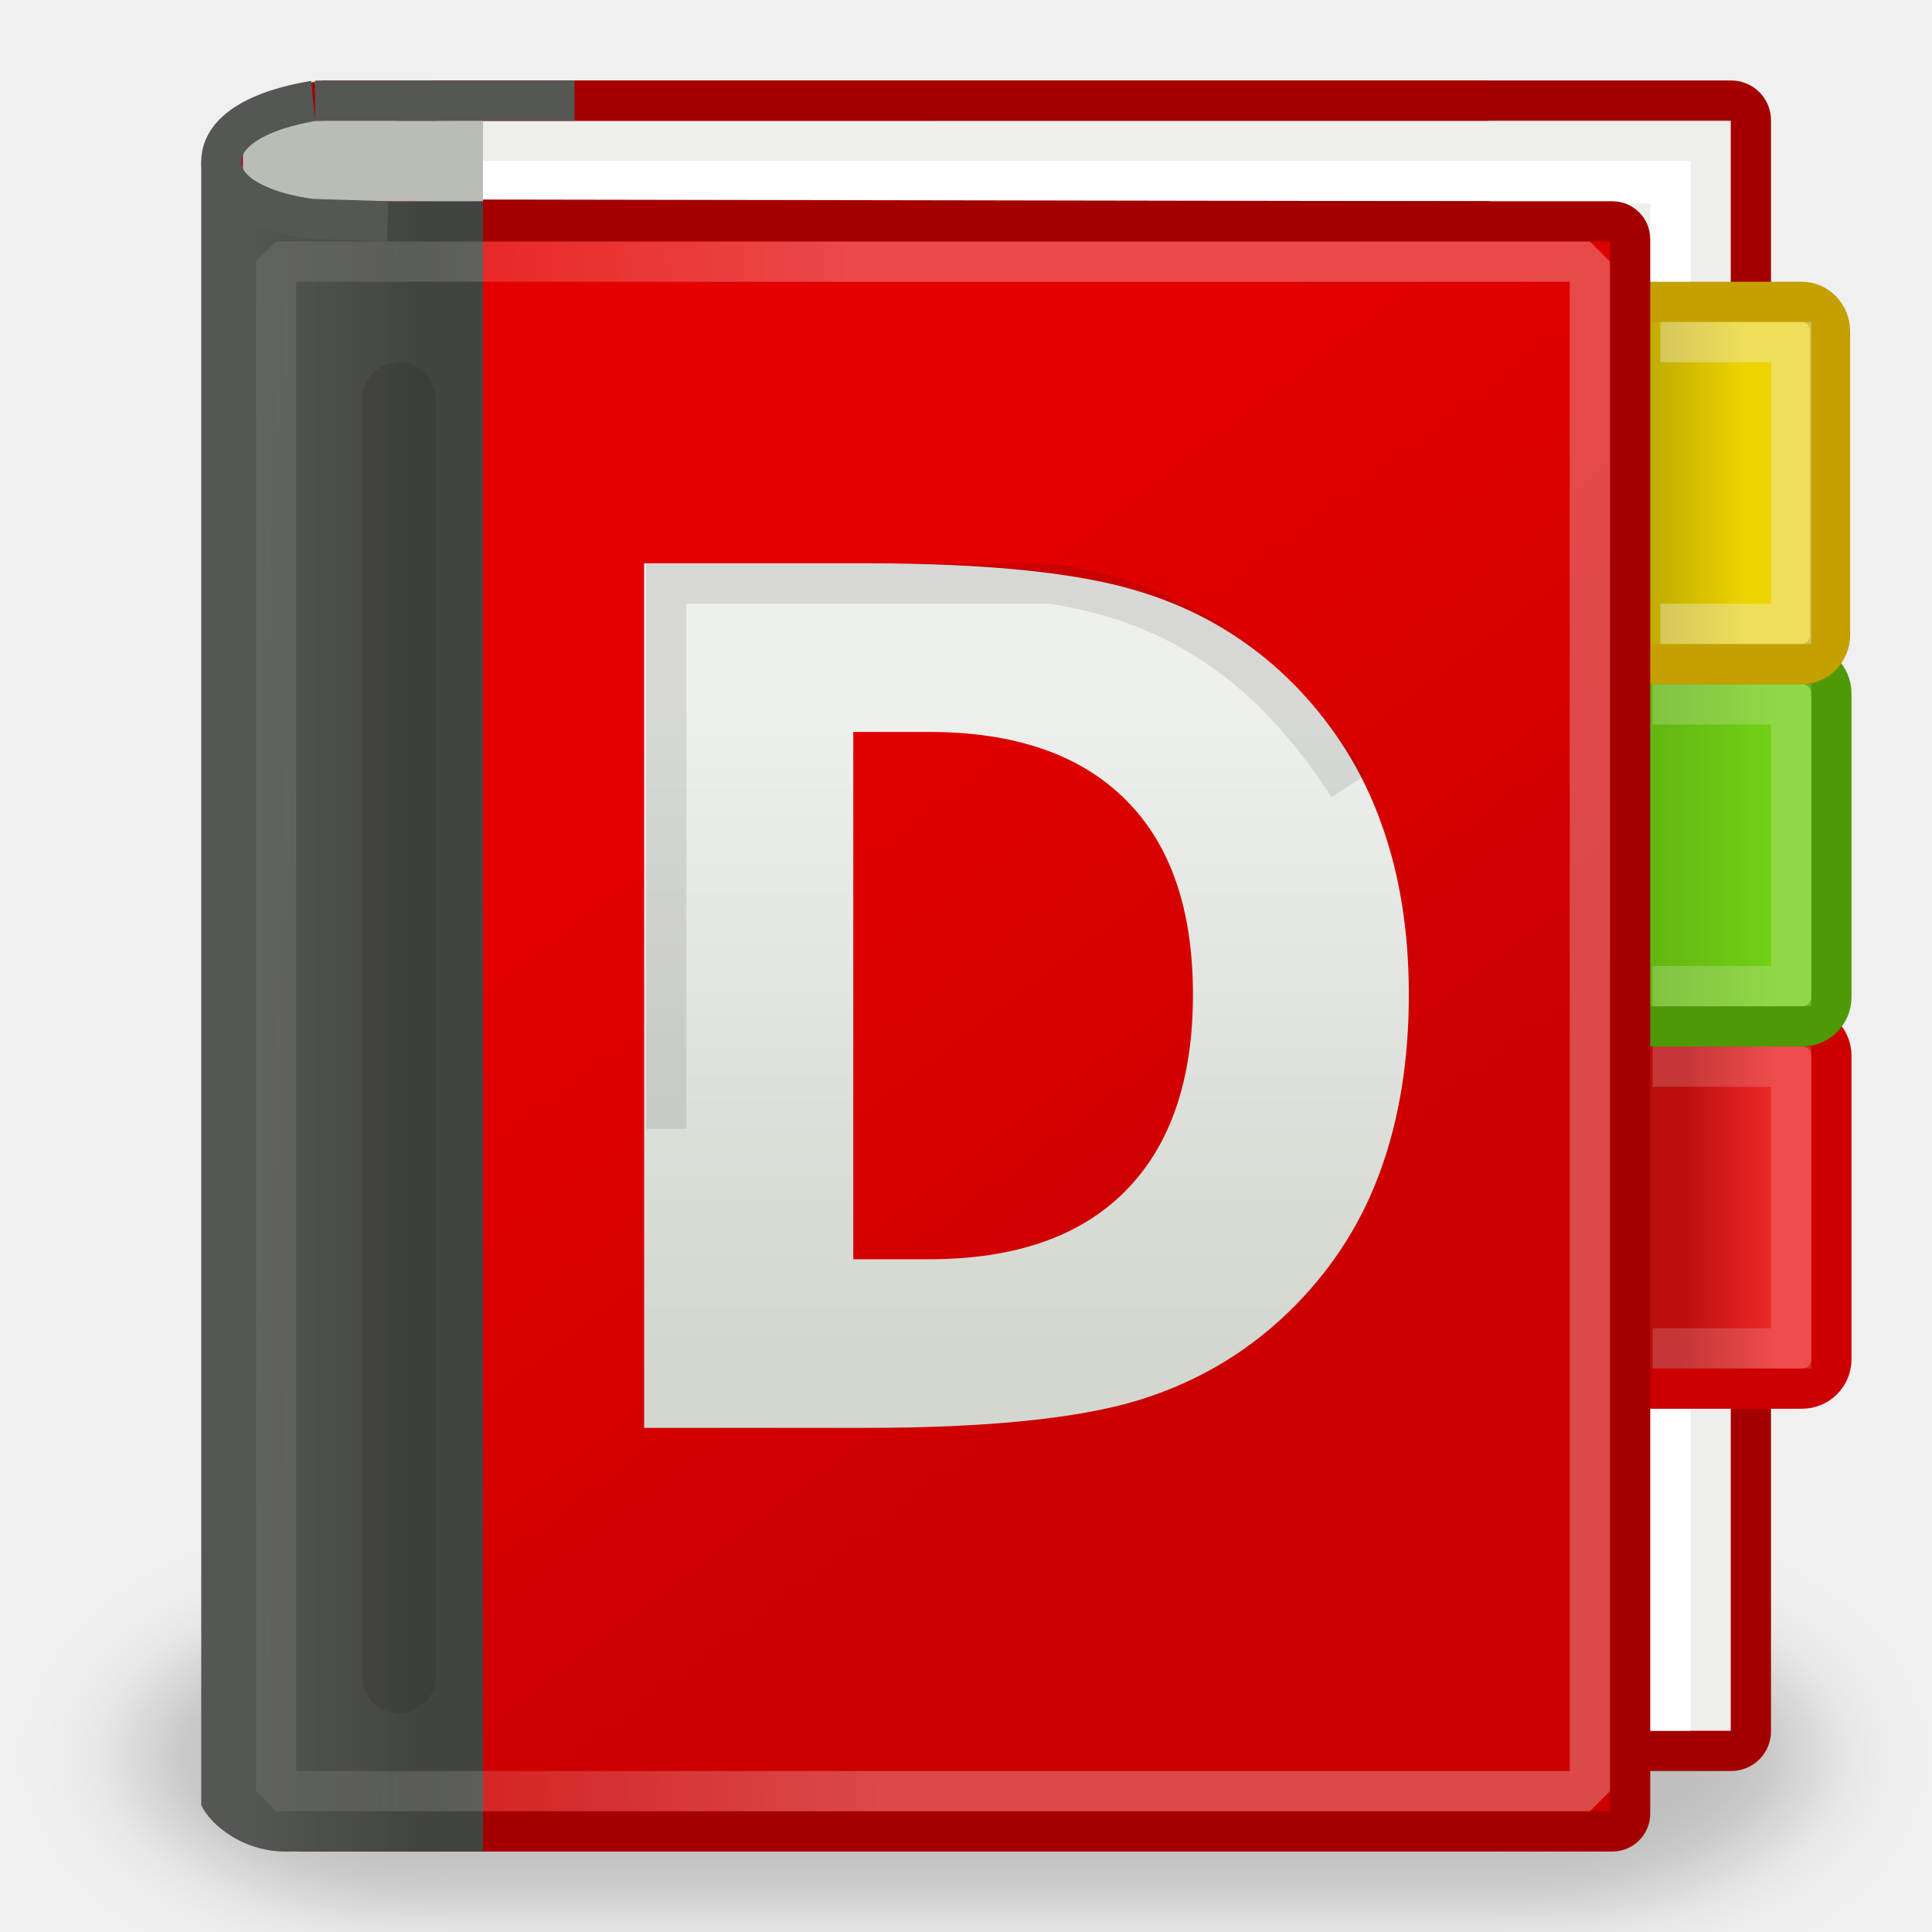
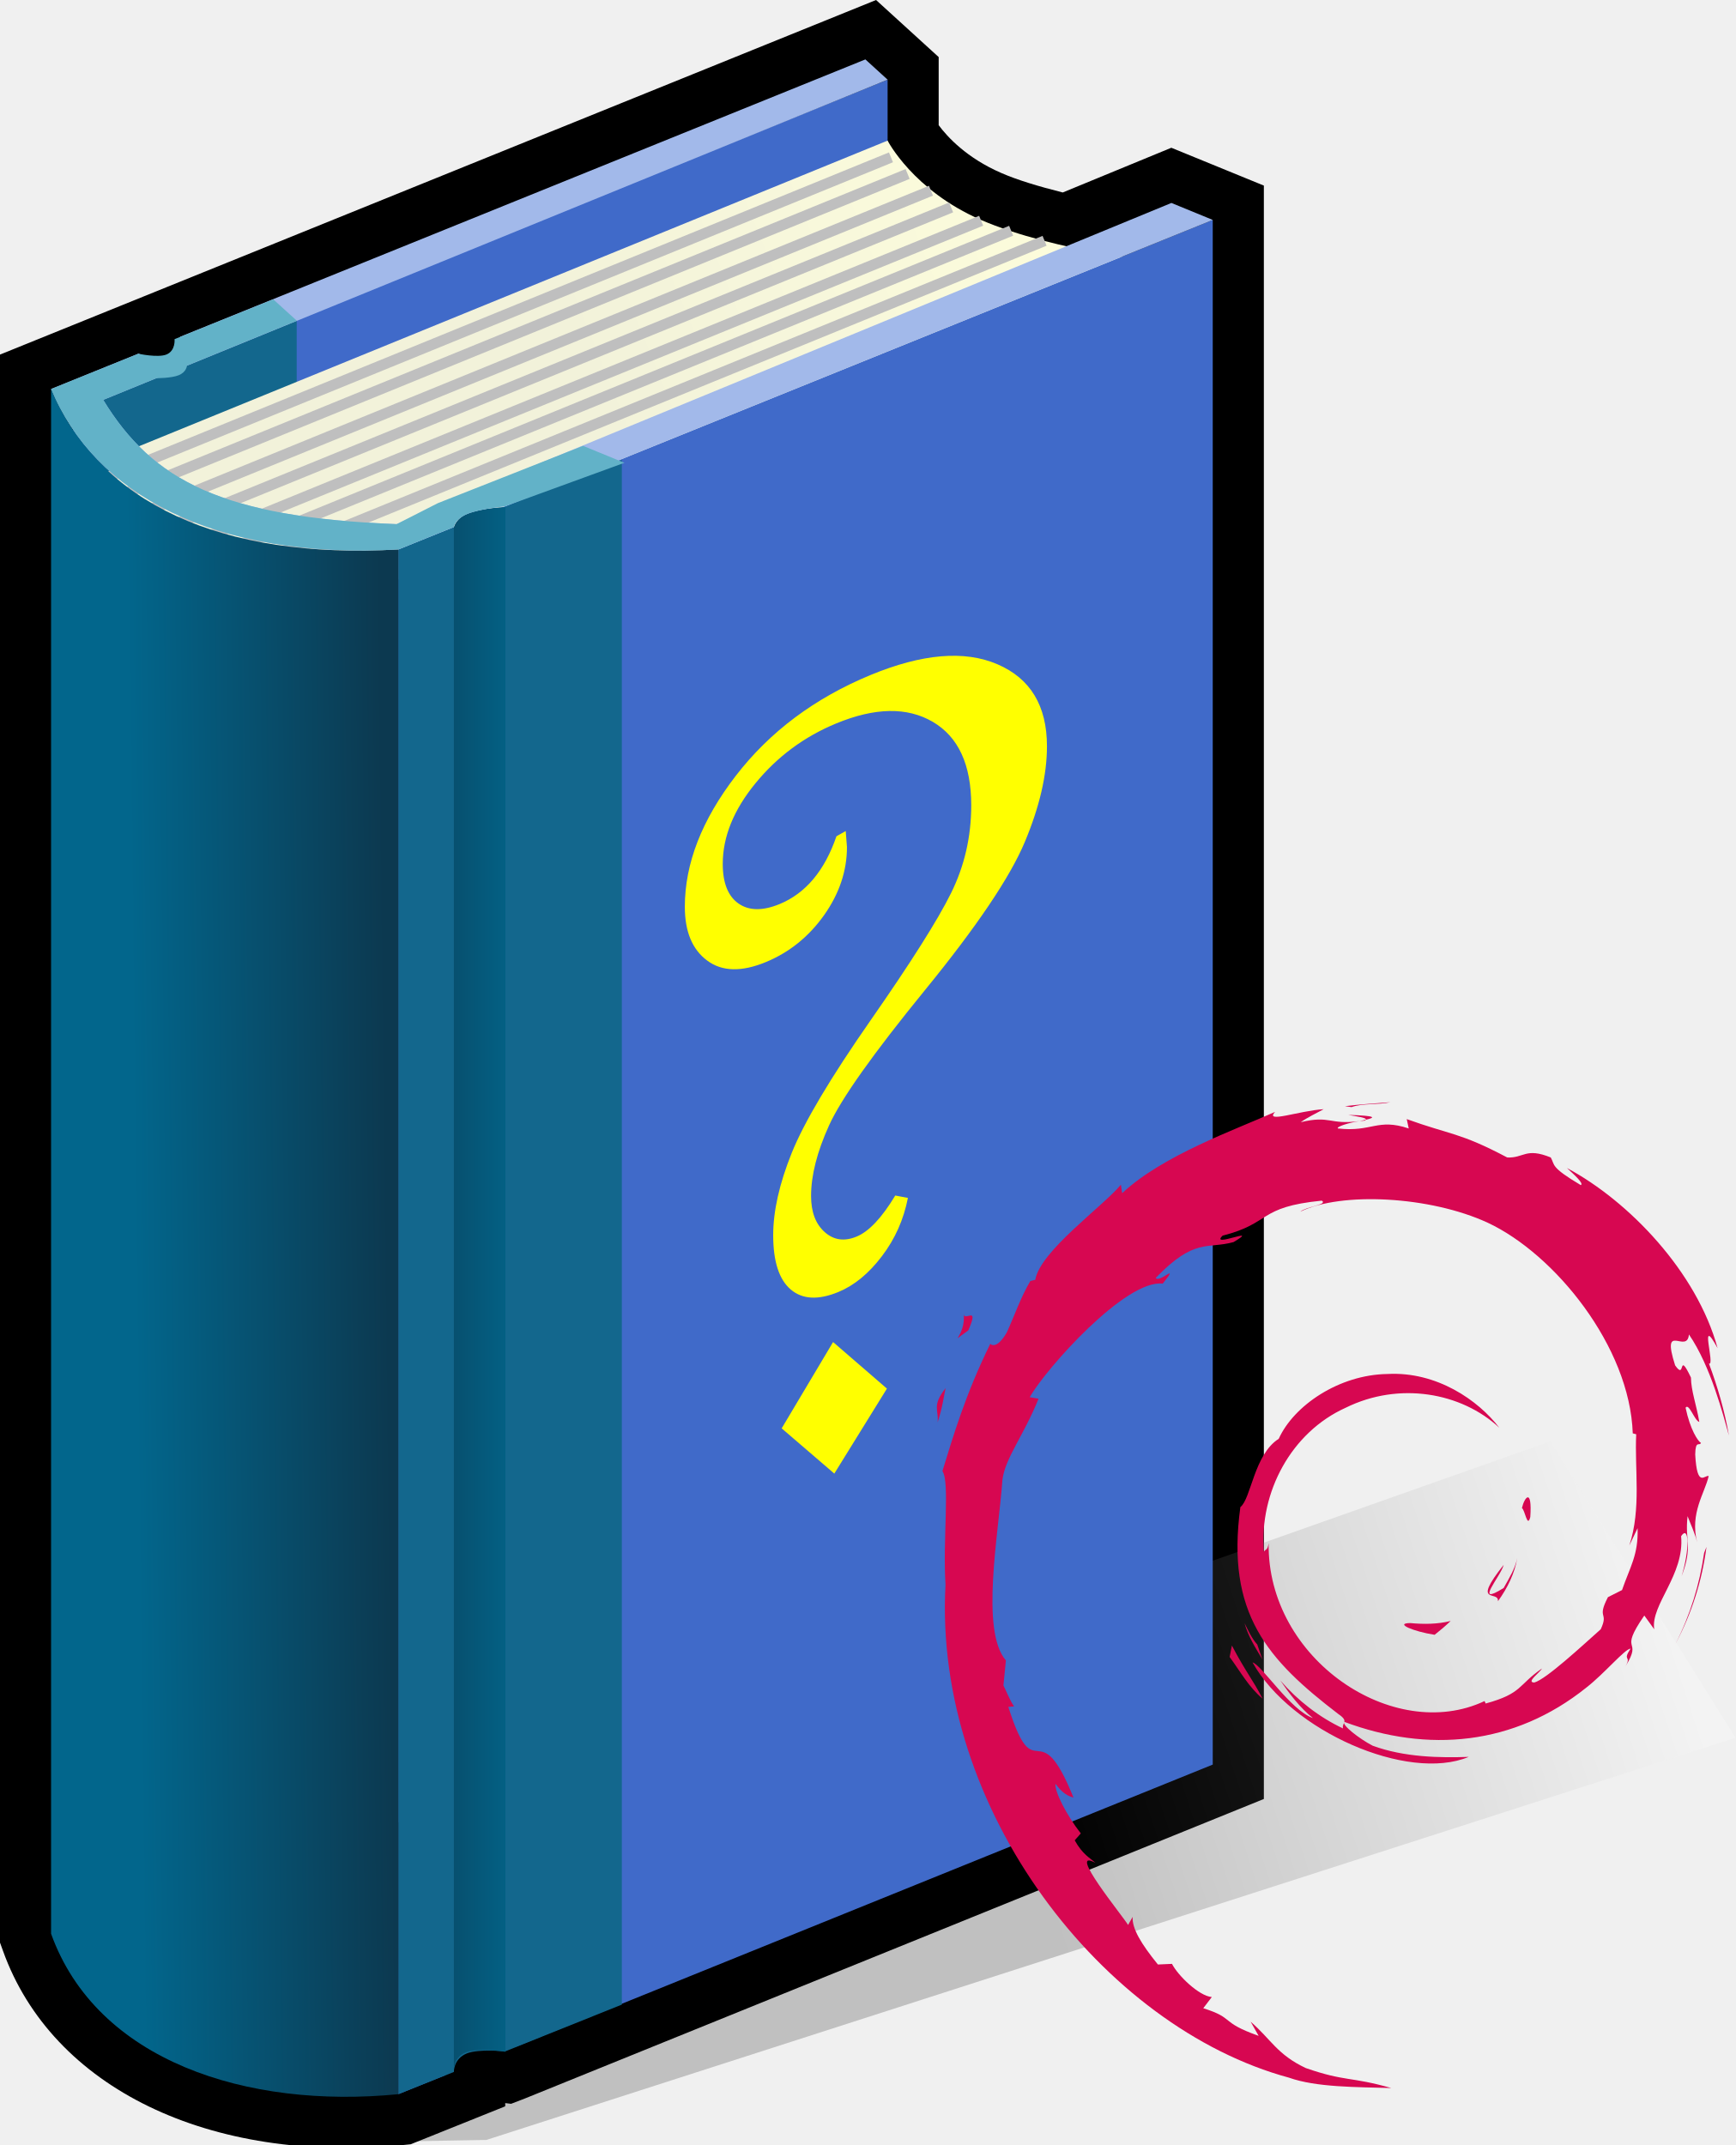
- <svg xmlns="http://www.w3.org/2000/svg" xmlns:xlink="http://www.w3.org/1999/xlink" width="48" height="48" id="svg4908" version="1.0">
-   <defs id="defs4910">
-     <linearGradient id="linearGradient3476">
-       <stop style="stop-color:#555753;stop-opacity:1;" offset="0" id="stop3478" />
-       <stop style="stop-color:#424441;stop-opacity:1" offset="1" id="stop3480" />
-     </linearGradient>
-     <linearGradient id="linearGradient3442">
-       <stop style="stop-color:#eef0ed;stop-opacity:1" offset="0" id="stop3444" />
-       <stop style="stop-color:#d3d7cf;stop-opacity:1" offset="1" id="stop3446" />
-     </linearGradient>
-     <linearGradient id="linearGradient3428">
-       <stop style="stop-color:#bc0e0e;stop-opacity:1" offset="0" id="stop3430" />
-       <stop style="stop-color:#ef2929;stop-opacity:1" offset="1" id="stop3432" />
-     </linearGradient>
-     <linearGradient id="linearGradient2451">
-       <stop style="stop-color:#73d216;stop-opacity:1;" offset="0" id="stop2453" />
-       <stop style="stop-color:#64b712;stop-opacity:1" offset="1" id="stop2455" />
-     </linearGradient>
-     <linearGradient id="linearGradient4413">
-       <stop style="stop-color:#edd400;stop-opacity:1;" offset="0" id="stop4415" />
-       <stop style="stop-color:#aa9800;stop-opacity:1" offset="1" id="stop4417" />
-     </linearGradient>
-     <linearGradient id="linearGradient5345">
-       <stop style="stop-color:#c78c2b;stop-opacity:1;" offset="0" id="stop5347" />
-       <stop id="stop7129" offset="0" style="stop-color:#d9a752;stop-opacity:1;" />
-       <stop style="stop-color:#e5c184;stop-opacity:1" offset="1" id="stop5349" />
-     </linearGradient>
-     <linearGradient id="linearGradient5048">
-       <stop style="stop-color:black;stop-opacity:0;" offset="0" id="stop5050" />
-       <stop id="stop5056" offset="0.5" style="stop-color:black;stop-opacity:1;" />
-       <stop style="stop-color:black;stop-opacity:0;" offset="1" id="stop5052" />
-     </linearGradient>
-     <linearGradient id="linearGradient6232">
-       <stop style="stop-color:#e40000;stop-opacity:1" offset="0" id="stop6234" />
-       <stop style="stop-color:#cc0000;stop-opacity:1" offset="1" id="stop6236" />
-     </linearGradient>
-     <linearGradient id="linearGradient6212">
-       <stop style="stop-color:#ffffff;stop-opacity:1;" offset="0" id="stop6214" />
-       <stop style="stop-color:#ffffff;stop-opacity:0;" offset="1" id="stop6216" />
-     </linearGradient>
-     <linearGradient xlink:href="#linearGradient6232" id="linearGradient2429" gradientUnits="userSpaceOnUse" gradientTransform="matrix(1.675764,0,0,1.923077,1.201427,-0.3076923)" x1="8.645" y1="10.234" x2="14.509" y2="19.085" />
-     <linearGradient xlink:href="#linearGradient6212" id="linearGradient2431" gradientUnits="userSpaceOnUse" gradientTransform="matrix(2,0,0,2.090909,-0.5000011,-1.818183)" x1="10.875" y1="7.781" x2="0.719" y2="8" />
-     <linearGradient xlink:href="#linearGradient4413" id="linearGradient2446" gradientUnits="userSpaceOnUse" gradientTransform="matrix(1.50083,0,0,1.508494,2.726345,-0.796719)" x1="27.088" y1="8.842" x2="24.757" y2="8.842" />
-     <linearGradient xlink:href="#linearGradient2451" id="linearGradient2457" x1="44.188" y1="21.562" x2="41.188" y2="21.562" gradientUnits="userSpaceOnUse" />
-     <linearGradient xlink:href="#linearGradient3428" id="linearGradient3434" x1="41.812" y1="30.188" x2="44.133" y2="30.188" gradientUnits="userSpaceOnUse" />
-     <linearGradient xlink:href="#linearGradient3442" id="linearGradient3448" x1="20.328" y1="16.803" x2="20.328" y2="32.43" gradientUnits="userSpaceOnUse" />
-     <linearGradient xlink:href="#linearGradient3476" id="linearGradient3482" x1="43.929" y1="34.653" x2="48.18" y2="34.653" gradientUnits="userSpaceOnUse" gradientTransform="translate(-37.75814,-4.077476)" />
-     <filter x="-0.073" width="1.146" y="-0.309" height="1.619" id="filter4291">
-       <feGaussianBlur stdDeviation="61.661" id="feGaussianBlur4293" />
-     </filter>
+ <svg xmlns="http://www.w3.org/2000/svg" width="40.775" height="50.404" viewBox="0 0 40.775 50.404" overflow="visible" enable-background="new 0 0 40.775 50.404" xml:space="preserve" id="svg2" version="1.1">
+   <defs id="defs70">
+     <defs id="defs829" />
  </defs>
-   <g id="layer1">
-     <g style="opacity:0.515;fill:#000000;fill-opacity:1;display:inline;filter:url(#filter4291)" id="g2393" transform="matrix(2.0581951e-2,0,0,1.6101344e-2,42.52729,42.25456)">
-       <rect y="-150.697" x="-1559.252" height="478.357" width="1339.633" id="rect2395" style="opacity:0.392;color:#000000;fill:#000000;fill-opacity:1;fill-rule:nonzero;stroke:none;stroke-width:1;stroke-linecap:round;stroke-linejoin:miter;marker:none;marker-start:none;marker-mid:none;marker-end:none;stroke-miterlimit:4;stroke-dasharray:none;stroke-dashoffset:0;stroke-opacity:1;visibility:visible;display:inline;overflow:visible" />
-       <path id="path2397" d="M -219.619,-150.68 C -219.619,-150.68 -219.619,327.65 -219.619,327.65 C -76.745,328.551 125.781,220.481 125.781,88.454 C 125.781,-43.572 -33.655,-150.68 -219.619,-150.68 z " style="opacity:0.402;color:#000000;fill:#000000;fill-opacity:1;fill-rule:nonzero;stroke:none;stroke-width:1;stroke-linecap:round;stroke-linejoin:miter;marker:none;marker-start:none;marker-mid:none;marker-end:none;stroke-miterlimit:4;stroke-dasharray:none;stroke-dashoffset:0;stroke-opacity:1;visibility:visible;display:inline;overflow:visible" />
-       <path style="opacity:0.402;color:#000000;fill:#000000;fill-opacity:1;fill-rule:nonzero;stroke:none;stroke-width:1;stroke-linecap:round;stroke-linejoin:miter;marker:none;marker-start:none;marker-mid:none;marker-end:none;stroke-miterlimit:4;stroke-dasharray:none;stroke-dashoffset:0;stroke-opacity:1;visibility:visible;display:inline;overflow:visible" d="M -1559.252,-150.68 C -1559.252,-150.68 -1559.252,327.65 -1559.252,327.65 C -1702.127,328.551 -1904.652,220.481 -1904.652,88.454 C -1904.652,-43.572 -1745.216,-150.68 -1559.252,-150.68 z " id="path2399" />
+   <g id="Layer_1" stroke="#000000">
+     <g id="Layer_1_2_">
+       <path stroke="none" d="M19.882,0.284L0,8.332v37.316l0.071,0.196c1.155,3.219,4.848,5.009,9.407,4.56l0.171-0.017l2.221-0.892     c0,0,0-0.063,0-0.076c0.068,0.009,0.138,0.017,0.138,0.017l0.317-0.122l17.369-7.041V4.361L27.52,3.472     c0,0-2.015,0.831-2.551,1.051C24.401,4.38,23.9,4.229,23.523,4.064c-0.817-0.355-1.266-0.85-1.469-1.122c0-0.404,0-1.601,0-1.601     L20.583,0L19.882,0.284z" id="path8" />
+       <path fill="#406AC9" stroke="none" d="M1.721,45.915l19.133-7.745V1.872L1.721,9.616V45.915z" id="path10" />
+       <path fill="#13678D" stroke="none" d="M1.721,45.915l5.25-2.104V7.512l-5.25,2.104V45.915z" id="path12" />
+       <linearGradient id="XMLID_1_" gradientUnits="userSpaceOnUse" x1="-206.607" y1="369.654" x2="-221.779" y2="364.68" gradientTransform="matrix(1 0 0 -1 245.5313 406.8994)">
+         <stop offset="0" style="stop-color:#FFFFFF" id="stop15" />
+         <stop offset="1" style="stop-color:#000000" id="stop17" />
+       </linearGradient>
+       <path opacity="0.2" fill="url(#XMLID_1_)" stroke="none" d="M8.863,50.33l2.564-0.045     l29.348-9.451l-4.353-6.964l-10.197,3.606L8.863,50.33z" id="path19" />
+       <linearGradient id="XMLID_2_" gradientUnits="userSpaceOnUse" x1="-218.064" y1="403.439" x2="-231.804" y2="397.88" gradientTransform="matrix(1 0 0 -1 245.5313 406.8994)">
+         <stop offset="0" style="stop-color:#FFFFDC" id="stop22" />
+         <stop offset="1" style="stop-color:#F2F2DA" id="stop24" />
+       </linearGradient>
+       <path fill="url(#XMLID_2_)" stroke="none" d="M23.044,5.166c1.733,0.753,4.478,1.036,4.478,1.036L9.093,13.727     c-4.075-0.158-5.508-0.993-6.668-2.898l18.429-7.525C20.854,3.304,21.45,4.472,23.044,5.166z" id="path26" />
+       <path fill="none" stroke="#BFBFBF" stroke-width="0.25" d="M2.504,11.221l18.429-7.524" id="path28" />
+       <path fill="#406AC9" stroke="none" d="M9.36,49.209l1.103-0.446l0.431-0.778l1.221,0.11l16.378-6.63V5.167L9.36,12.911V49.209z" id="path30" />
+       <path fill="#13678D" stroke="none" d="M9.36,49.209l1.304-0.522c0,0-0.014-0.307,0.307-0.436     c0.279-0.111,0.899-0.047,0.899-0.047l2.74-1.099V10.807l-5.25,2.104L9.36,49.209z" id="path32" />
+       <linearGradient id="XMLID_3_" gradientUnits="userSpaceOnUse" x1="-236.684" y1="376.598" x2="-233.166" y2="376.598" gradientTransform="matrix(1 0 0 -1 245.5313 406.8994)">
+         <stop offset="0" style="stop-color:#0C3950" id="stop35" />
+         <stop offset="1" style="stop-color:#02668C" id="stop37" />
+       </linearGradient>
+       <path fill="url(#XMLID_3_)" stroke="none" d="M10.664,48.689c0,0-0.036-0.338,0.28-0.462c0.289-0.112,0.93-0.014,0.93-0.014     V11.915c0,0-0.561,0.021-0.879,0.146c-0.285,0.111-0.331,0.329-0.331,0.329V48.689z" id="path39" />
+       <path fill="#A2B9EA" stroke="none" d="M27.522,4.769l-17.133,7.062L9.32,12.317c-4.076-0.158-5.734-1.015-6.895-2.92     l18.429-7.525l-0.522-0.476L4.234,7.913L4.039,8.59L3.251,8.31L1.2,9.141c1.014,2.458,3.819,4.011,8.161,3.771l1.3-0.526     c0,0,0.025-0.19,0.32-0.31c0.308-0.125,0.886-0.178,0.886-0.178l16.627-6.73" id="path41" />
+       <g id="g43">
+         <path fill="#FFFF00" stroke="none" d="M19.87,19.528l0.029,0.375c0,0.564-0.181,1.099-0.539,1.604      c-0.359,0.505-0.815,0.872-1.366,1.1c-0.571,0.236-1.031,0.225-1.38-0.036c-0.35-0.26-0.524-0.681-0.524-1.263      c0-1.016,0.399-2.042,1.198-3.079c0.799-1.036,1.854-1.825,3.167-2.368c1.213-0.501,2.207-0.585,2.981-0.251      c0.774,0.333,1.162,0.975,1.162,1.926c0,0.675-0.175,1.425-0.521,2.251c-0.347,0.827-1.129,1.988-2.347,3.481      c-1.218,1.494-1.969,2.554-2.251,3.176c-0.282,0.621-0.423,1.175-0.423,1.66c0,0.376,0.107,0.658,0.32,0.848      c0.213,0.19,0.463,0.225,0.751,0.105c0.288-0.119,0.59-0.439,0.907-0.964l0.297,0.056c-0.099,0.508-0.302,0.964-0.611,1.37      c-0.309,0.407-0.65,0.687-1.023,0.841c-0.472,0.194-0.844,0.175-1.119-0.059c-0.275-0.234-0.412-0.66-0.412-1.277      c0-0.566,0.145-1.21,0.436-1.933c0.291-0.722,0.908-1.76,1.853-3.116c0.944-1.355,1.575-2.352,1.89-2.989      c0.315-0.637,0.474-1.325,0.474-2.061c0-0.956-0.301-1.608-0.902-1.962c-0.602-0.353-1.36-0.341-2.276,0.039      c-0.749,0.31-1.379,0.778-1.891,1.403c-0.513,0.626-0.769,1.258-0.769,1.895c0,0.449,0.124,0.759,0.371,0.932      c0.247,0.172,0.569,0.175,0.965,0.012c0.612-0.253,1.058-0.784,1.335-1.593L19.87,19.528z M20.838,32.63l-1.236,1.997      l-1.237-1.063l1.208-2.028L20.838,32.63z" id="path45" />
+       </g>
+       <path fill="none" stroke="#BFBFBF" stroke-width="0.25" d="M2.896,11.613l18.428-7.525" id="path47" />
+       <path fill="none" stroke="#BFBFBF" stroke-width="0.25" d="M3.445,12.006l18.428-7.525" id="path49" />
+       <path fill="none" stroke="#BFBFBF" stroke-width="0.25" d="M3.917,12.398l18.429-7.524" id="path51" />
+       <path fill="none" stroke="#BFBFBF" stroke-width="0.25" d="M4.623,12.712l18.429-7.525" id="path53" />
+       <path fill="none" stroke="#BFBFBF" stroke-width="0.25" d="M5.329,12.947l18.428-7.525" id="path55" />
+       <path fill="none" stroke="#BFBFBF" stroke-width="0.25" d="M6.114,13.183l18.428-7.525" id="path57" />
+       <linearGradient id="XMLID_4_" gradientUnits="userSpaceOnUse" x1="-234.76" y1="378.481" x2="-240.478" y2="378.753" gradientTransform="matrix(1.0384 -0.0244 -0.0604 -0.9616 275.7509 387.4734)">
+         <stop offset="0" style="stop-color:#0C3950" id="stop60" />
+         <stop offset="1" style="stop-color:#02668C" id="stop62" />
+       </linearGradient>
+       <path fill="url(#XMLID_4_)" stroke="none" d="M1.2,45.439c1.073,2.988,4.594,4.122,8.161,3.771V12.911     c-4.163,0.24-7.028-1.073-8.161-3.771V45.439z" id="path64" />
+       <path fill="#62B2C8" stroke="none" d="M13.699,10.477l-3.411,1.346L9.32,12.316c-4.076-0.158-5.734-1.015-6.895-2.92l1.246-0.509     c0,0,0.352,0.002,0.528-0.07c0.185-0.075,0.194-0.226,0.194-0.226l2.58-1.055L6.42,7.034L4.101,7.97c0,0,0.03,0.271-0.192,0.361     C3.708,8.411,3.252,8.312,3.252,8.312L1.2,9.141c1.014,2.458,3.819,4.011,8.161,3.771l1.3-0.526c0,0,0.025-0.19,0.32-0.31     c0.308-0.125,0.886-0.178,0.886-0.178l2.804-1.023L13.699,10.477z" id="path66" />
    </g>
-     <rect style="opacity:1;fill:#eeeeec;fill-opacity:1;stroke:#a40000;stroke-width:1;stroke-linecap:round;stroke-linejoin:miter;stroke-miterlimit:0;stroke-dasharray:none;stroke-dashoffset:0;stroke-opacity:1" id="rect2401" width="33.156" height="41" x="10.344" y="2.5" rx="0.486" ry="0.486" />
-     <rect style="opacity:1;fill:#eeeeec;fill-opacity:1;stroke:none;stroke-width:1;stroke-linecap:round;stroke-linejoin:miter;stroke-miterlimit:0;stroke-dasharray:none;stroke-dashoffset:0;stroke-opacity:1" id="rect2411" width="19.776" height="1.588" x="9.24" y="3.294" />
-     <path style="fill:#ffffff;fill-opacity:1;stroke:none;stroke-width:2;stroke-linecap:round;stroke-linejoin:round;stroke-miterlimit:0;stroke-dashoffset:0;stroke-opacity:1" d="M 12,4.969 L 12,4 L 42,4 L 42,43 L 41,43 L 41,5.062 L 12,4.969 z " id="rect4945" />
-     <path style="fill:none;fill-opacity:1;fill-rule:evenodd;stroke:#a40000;stroke-width:1px;stroke-linecap:butt;stroke-linejoin:miter;stroke-opacity:1" d="M 37.025,5.5 L 7.913,5.451 C 7.913,5.451 6.339,5.32 6.375,4.048 C 6.411,2.776 8.038,2.502 7.984,2.502 L 36.969,2.5" id="path2405" />
-     <rect style="fill:url(#linearGradient3434);fill-opacity:1.0;stroke:#cc0000;stroke-width:1;stroke-linecap:round;stroke-linejoin:miter;stroke-miterlimit:4;stroke-dasharray:none;stroke-dashoffset:0;stroke-opacity:1" id="rect4409" width="6.036" height="9" x="39.464" y="25.5" rx="0.73" ry="0.728" />
-     <rect style="fill:url(#linearGradient2457);fill-opacity:1.0;stroke:#4e9a06;stroke-width:1;stroke-linecap:round;stroke-linejoin:miter;stroke-miterlimit:4;stroke-dasharray:none;stroke-dashoffset:0;stroke-opacity:1" id="rect5076" width="6.036" height="9" x="39.464" y="16.5" rx="0.73" ry="0.728" />
-     <rect style="fill:url(#linearGradient2446);fill-opacity:1;stroke:#c4a000;stroke-width:1;stroke-linecap:round;stroke-linejoin:miter;stroke-miterlimit:4;stroke-dasharray:none;stroke-dashoffset:0;stroke-opacity:1" id="rect5074" width="6.003" height="9" x="39.464" y="7.5" rx="0.703" ry="0.733" />
-     <path style="fill:url(#linearGradient2429);fill-opacity:1;stroke:#a40000;stroke-width:1;stroke-linecap:round;stroke-linejoin:miter;stroke-miterlimit:0;stroke-dashoffset:0;stroke-opacity:1" d="M 6.054,5.5 L 40.058,5.5 C 40.303,5.5 40.5,5.697 40.5,5.942 L 40.5,45.058 C 40.5,45.303 40.303,45.5 40.058,45.5 L 7.468,45.5 C 7.223,45.5 5.612,44.419 5.612,44.174 L 5.612,5.942 C 5.612,5.697 5.809,5.5 6.054,5.5 z " id="rect2403" />
-     <path style="fill:url(#linearGradient3482);fill-opacity:1;stroke:none;stroke-width:1;stroke-linecap:round;stroke-linejoin:miter;stroke-miterlimit:0;stroke-dashoffset:0;stroke-opacity:1" d="M 5,4 C 7.889,5.467 10.475,4.859 12,5.01 L 12,46 L 7.248,46 C 6.057,46.059 5.219,45.322 5,44.851 L 5,4 z " id="path3474" />
-     <rect style="opacity:0.287;fill:none;fill-opacity:1;stroke:url(#linearGradient2431);stroke-width:1;stroke-linecap:round;stroke-linejoin:miter;stroke-miterlimit:0;stroke-dasharray:none;stroke-dashoffset:0;stroke-opacity:1" id="rect2409" width="32.642" height="38" x="6.858" y="6.5" />
-     <rect style="opacity:1;fill:#babdb6;fill-opacity:1;stroke:none;stroke-width:1;stroke-linecap:round;stroke-linejoin:round;stroke-miterlimit:0;stroke-dasharray:none;stroke-dashoffset:0;stroke-opacity:1" id="rect2413" width="5.965" height="2" x="6.035" y="3" rx="0" ry="0" />
-     <path style="opacity:0.183;fill:none;fill-rule:evenodd;stroke:#eeeeec;stroke-width:1px;stroke-linecap:butt;stroke-linejoin:miter;stroke-opacity:1" d="M 41.061,26.5 L 44.5,26.5 L 44.5,33.5 L 41.061,33.5" id="path4411" />
-     <path style="opacity:0.381;fill:none;fill-rule:evenodd;stroke:#eeeeec;stroke-width:1px;stroke-linecap:butt;stroke-linejoin:miter;stroke-opacity:1" d="M 41.249,8.5 L 44.5,8.5 L 44.5,15.5 L 41.249,15.5" id="path3436" />
-     <path style="opacity:0.228;fill:none;fill-rule:evenodd;stroke:#eeeeec;stroke-width:1px;stroke-linecap:butt;stroke-linejoin:miter;stroke-opacity:1" d="M 41.061,17.5 L 44.5,17.5 L 44.5,24.5 L 41.061,24.5" id="path4407" />
-     <path style="fill:none;fill-opacity:1;fill-rule:evenodd;stroke:#555753;stroke-width:1px;stroke-linecap:butt;stroke-linejoin:miter;stroke-opacity:1" d="M 9.629,5.5 L 7.753,5.441 C 7.753,5.441 5.464,5.216 5.5,3.993 C 5.537,2.77 7.879,2.502 7.825,2.502 L 14.275,2.5" id="path2416" />
-     <rect style="opacity:0.092;fill:#000000;fill-opacity:1;stroke:none;stroke-width:2;stroke-linecap:round;stroke-linejoin:round;stroke-miterlimit:0;stroke-dasharray:none;stroke-dashoffset:0;stroke-opacity:1" id="rect2418" width="1.828" height="33.566" x="9" y="9" rx="0.914" ry="0.914" />
-     <text xml:space="preserve" style="font-size:28.562px;font-style:normal;font-weight:normal;fill:url(#linearGradient3448);fill-opacity:1.0;stroke:none;stroke-width:1px;stroke-linecap:butt;stroke-linejoin:miter;stroke-opacity:1;font-family:Bitstream Vera Sans" x="13.879" y="34.397" id="text3436" transform="scale(0.9696479,1.031302)">
-       <tspan id="tspan3438" x="13.879" y="34.397" style="font-weight:bold;fill:url(#linearGradient3448);fill-opacity:1.0">D</tspan>
-     </text>
-     <path style="opacity:0.099;fill:none;fill-rule:evenodd;stroke:#000000;stroke-width:1px;stroke-linecap:butt;stroke-linejoin:miter;stroke-opacity:1" d="M 16.552,28.042 L 16.552,14.5 L 26.105,14.5 C 30.018,15.067 32.121,17.411 33.5,19.532" id="path3440" />
+   </g>
+   <g id="Debian" style="fill:#d70751" transform="matrix(0.02136062,0,0,-0.02136062,-36.4052,120.3971)">
+     <g id="GROUP_BEGIN_2">
+       <path id="PATH_1" d="m 3255.5,3850.9 c -18,-0.2 3.4,-9.3 26.8,-12.9 6.5,5.1 12.4,10.2 17.6,15.2 -14.6,-3.6 -29.5,-3.7 -44.4,-2.3" />
+       <path id="PATH_2" d="m 3351.9,3874.9 c 10.7,14.8 18.5,31 21.3,47.7 -2.4,-11.9 -8.9,-22.2 -15,-33.1 -33.6,-21.1 -3.2,12.6 0,25.4 -36.1,-45.5 -5,-27.3 -6.3,-40" />
+       <path id="PATH_3" d="m 3387.5,3967.6 c 2.2,32.3 -6.4,22.1 -9.2,9.8 3.3,-1.8 6,-22.8 9.2,-9.8" />
+       <path id="PATH_4" d="m 3187.3,4409.9 c 9.6,-1.7 20.8,-3.1 19.2,-5.3 10.5,2.3 12.8,4.4 -19.2,5.3" />
+       <path id="PATH_5" d="m 3206.5,4404.6 -6.8,-1.5 6.3,0.6 0.5,0.9" />
+       <path id="PATH_6" d="m 3505.5,3955.3 c 1.1,-29.1 -8.5,-43.1 -17.1,-68.1 l -15.5,-7.8 c -12.7,-24.6 1.2,-15.6 -7.9,-35.3 -19.8,-17.6 -60.2,-55.2 -73.1,-58.6 -9.5,0.2 6.4,11.1 8.4,15.4 -26.5,-18.2 -21.3,-27.4 -61.9,-38.5 l -1.2,2.7 c -100.2,-47.2 -239.3,46.2 -237.5,173.7 -1.1,-8.1 -3,-6.1 -5.3,-9.4 -5.1,65.6 30.3,131.5 90.1,158.4 58.5,28.9 127,17 168.9,-22 -23,30.1 -68.8,62.1 -123.1,59.1 -53.1,-0.8 -102.9,-34.6 -119.5,-71.3 -27.2,-17.2 -30.4,-66.1 -42.2,-75.1 -16,-117.3 30,-168.1 107.8,-227.7 12.3,-8.3 3.5,-9.5 5.1,-15.8 -25.8,12.1 -49.5,30.4 -69,52.8 10.4,-15.1 21.5,-29.9 35.9,-41.4 -24.4,8.3 -56.9,59.1 -66.4,61.2 42,-75.3 170.5,-132 237.8,-103.9 -31.2,-1.1 -70.7,-0.6 -105.7,12.3 -14.7,7.6 -34.7,23.2 -31.1,26.2 91.8,-34.3 186.7,-26 266.1,37.7 20.2,15.7 42.3,42.5 48.7,42.9 -9.6,-14.5 1.6,-7 -5.7,-19.7 20.1,32.5 -8.8,13.2 20.8,56.1 l 10.9,-15.1 c -4.1,27 33.5,59.7 29.6,102.4 8.7,13 9.7,-14.1 0.5,-44.1 12.7,33.3 3.4,38.7 6.6,66.1 3.5,-9.2 8.2,-19 10.5,-28.7 -8.2,32.1 8.5,54.1 12.7,72.8 -4.1,1.8 -12.8,-14.2 -14.8,23.8 0.3,16.5 4.6,8.6 6.3,12.7 -3.3,1.8 -11.8,14.5 -16.9,38.7 3.7,5.8 10,-14.7 15.1,-15.6 -3.3,19.3 -9,34 -9.2,48.8 -14.9,31.2 -5.3,-4.1 -17.4,13.4 -15.8,49.5 13.2,11.5 15.2,34 24,-34.9 37.7,-88.8 44,-111.2 -4.8,27.2 -12.5,53.7 -22,79.2 7.3,-3.1 -11.8,56.1 9.5,16.9 -22.7,83.5 -97.2,161.6 -165.7,198.2 8.4,-7.7 19,-17.3 15.2,-18.8 -34.1,20.3 -28.1,21.9 -33,30.4 -27.7,11.3 -29.5,-0.9 -47.9,0 -52.3,27.7 -62.4,24.8 -110.5,42.2 l 2.2,-10.3 c -34.7,11.6 -40.4,-4.3 -77.9,0 -2.2,1.8 12,6.4 23.8,8.1 -33.5,-4.4 -31.9,6.7 -64.7,-1.2 8.1,5.7 16.6,9.5 25.2,14.3 -27.3,-1.7 -65.2,-15.9 -53.5,-3 -44.5,-19.9 -123.7,-47.8 -168.1,-89.4 l -1.4,9.3 c -20.4,-24.4 -88.7,-72.9 -94.2,-104.6 l -5.4,-1.3 c -10.6,-17.9 -17.5,-38.2 -25.9,-56.6 -13.8,-23.7 -20.3,-9.1 -18.3,-12.8 -27.2,-55.3 -40.8,-101.7 -52.5,-139.7 8.4,-12.5 0.2,-75 3.4,-125 -13.7,-247 173.4,-486.9 377.8,-542.3 30,-10.7 74.6,-10.3 112.5,-11.4 -44.8,12.8 -50.5,6.8 -94.1,22 -31.4,14.8 -38.3,31.7 -60.6,51 l 8.8,-15.6 c -43.6,15.5 -25.4,19.2 -60.9,30.4 l 9.4,12.3 c -14.1,1.1 -37.4,23.8 -43.8,36.5 l -15.5,-0.7 c -18.6,23 -28.5,39.5 -27.8,52.4 l -5,-8.9 c -5.7,9.7 -68.4,86 -35.9,68.3 -6,5.5 -14,9 -22.8,24.8 l 6.7,7.6 c -15.7,20.1 -28.9,46 -27.9,54.6 8.4,-11.3 14.2,-13.4 19.9,-15.3 -39.5,98.1 -41.8,5.4 -71.7,99.9 l 6.3,0.5 c -4.9,7.3 -7.8,15.3 -11.7,23.1 l 2.7,27.5 c -28.4,32.9 -7.9,140 -3.8,198.7 2.9,23.9 23.8,49.3 39.7,89.2 l -9.7,1.7 c 18.5,32.3 105.9,129.9 146.3,124.9 19.6,24.6 -3.9,0.1 -7.7,6.3 43,44.5 56.5,31.4 85.6,39.4 31.3,18.6 -26.9,-7.2 -12,7.1 54.1,13.8 38.3,31.5 109,38.5 7.4,-4.3 -17.3,-6.6 -23.5,-12.1 45.1,22.1 142.7,17.1 206.1,-12.2 73.6,-34.4 156.3,-136.1 159.5,-231.7 l 3.8,-1 c -1.9,-38 5.8,-82 -7.6,-122.4 l 9.1,19.1" />
+       <path id="PATH_7" d="m 3059.3,3826.2 -2.5,-12.6 c 11.8,-16 21.2,-33.4 36.3,-45.9 -10.9,21.1 -18.9,29.9 -33.8,58.5" />
+       <path id="PATH_8" d="m 3087.2,3827.3 c -6.2,6.9 -9.9,15.3 -14,23.5 3.9,-14.5 12,-27 19.6,-39.8 l -5.6,16.3" />
+       <path id="PATH_9" d="m 3581.3,3934.7 -2.6,-6.6 c -4.9,-34.4 -15.3,-68.4 -31.4,-99.9 17.7,33.2 29.2,69.6 34,106.5" />
+       <path id="PATH_10" d="m 3190.9,4418.5 c 12.1,4.4 29.8,2.4 42.7,5.4 -16.8,-1.4 -33.5,-2.3 -50,-4.4 l 7.3,-1" />
+       <path id="PATH_11" d="m 2764.3,4191.7 c 2.8,-25.9 -19.5,-36 5,-18.9 13.1,29.5 -5.2,8.1 -5,18.9" />
+       <path id="PATH_12" d="m 2735.6,4071.7 c 5.6,17.3 6.6,27.7 8.8,37.7 -15.6,-19.9 -7.2,-24.2 -8.8,-37.7" />
+     </g>
  </g>
</svg>
